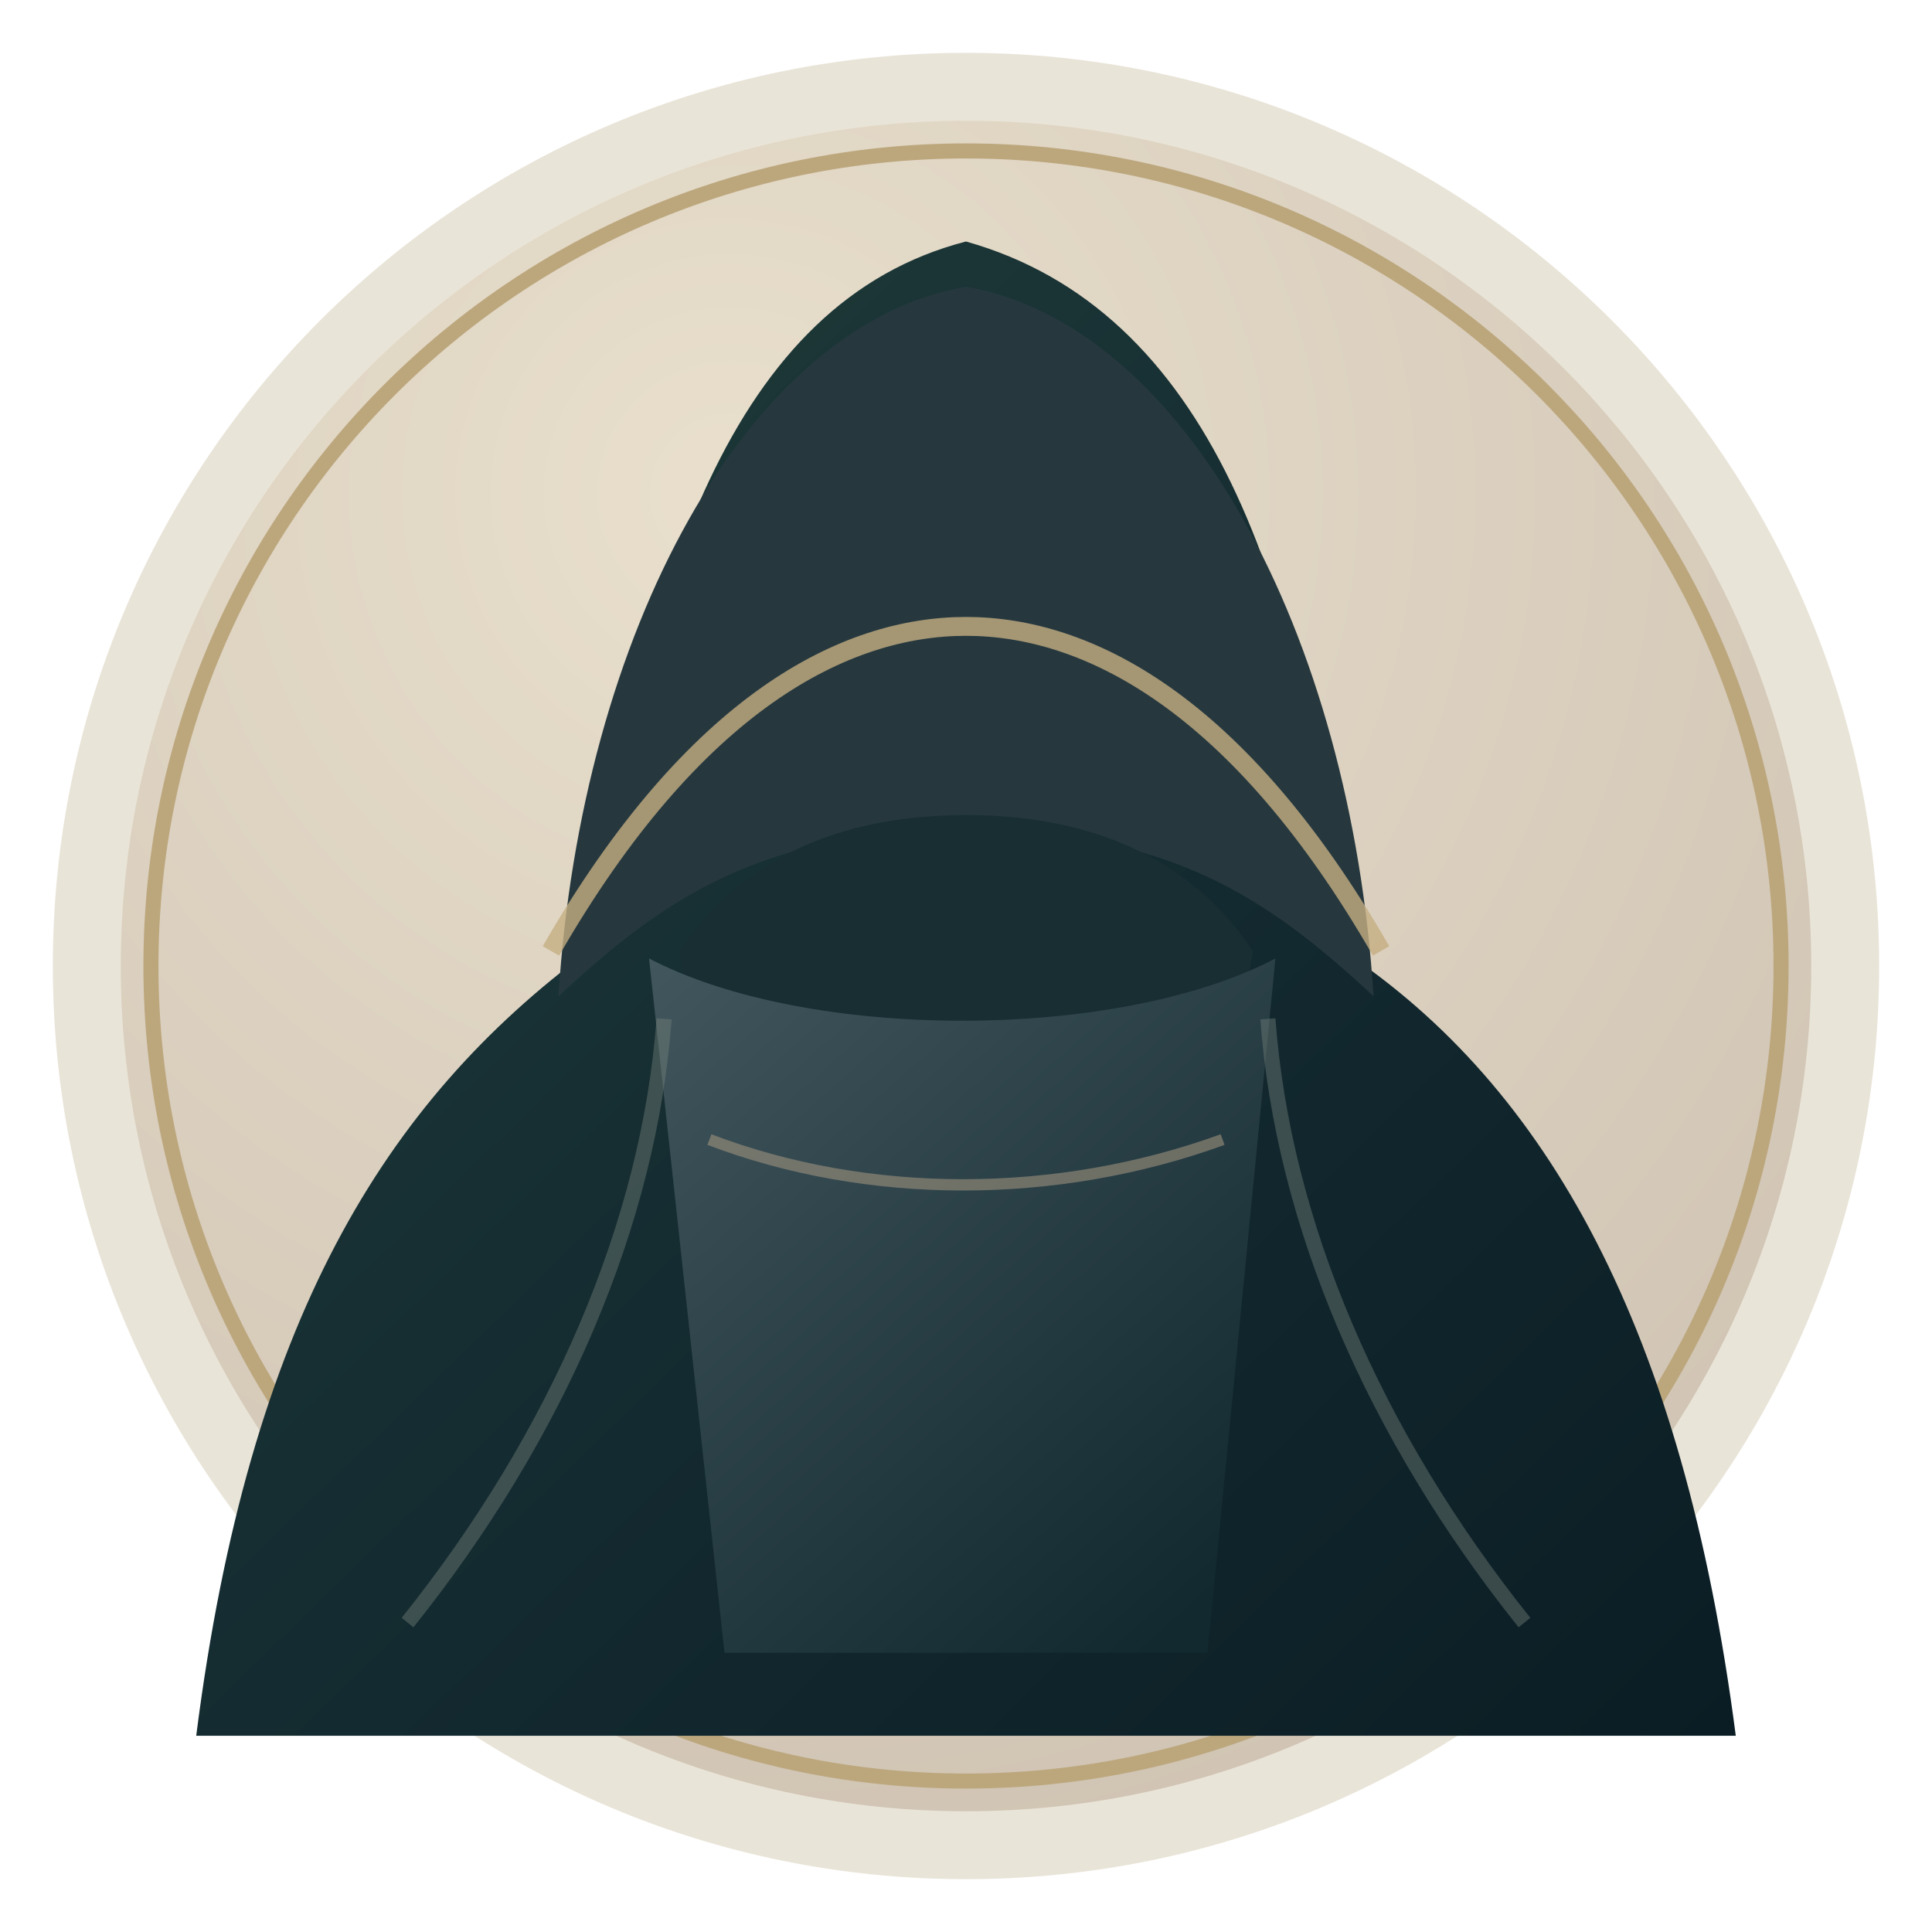
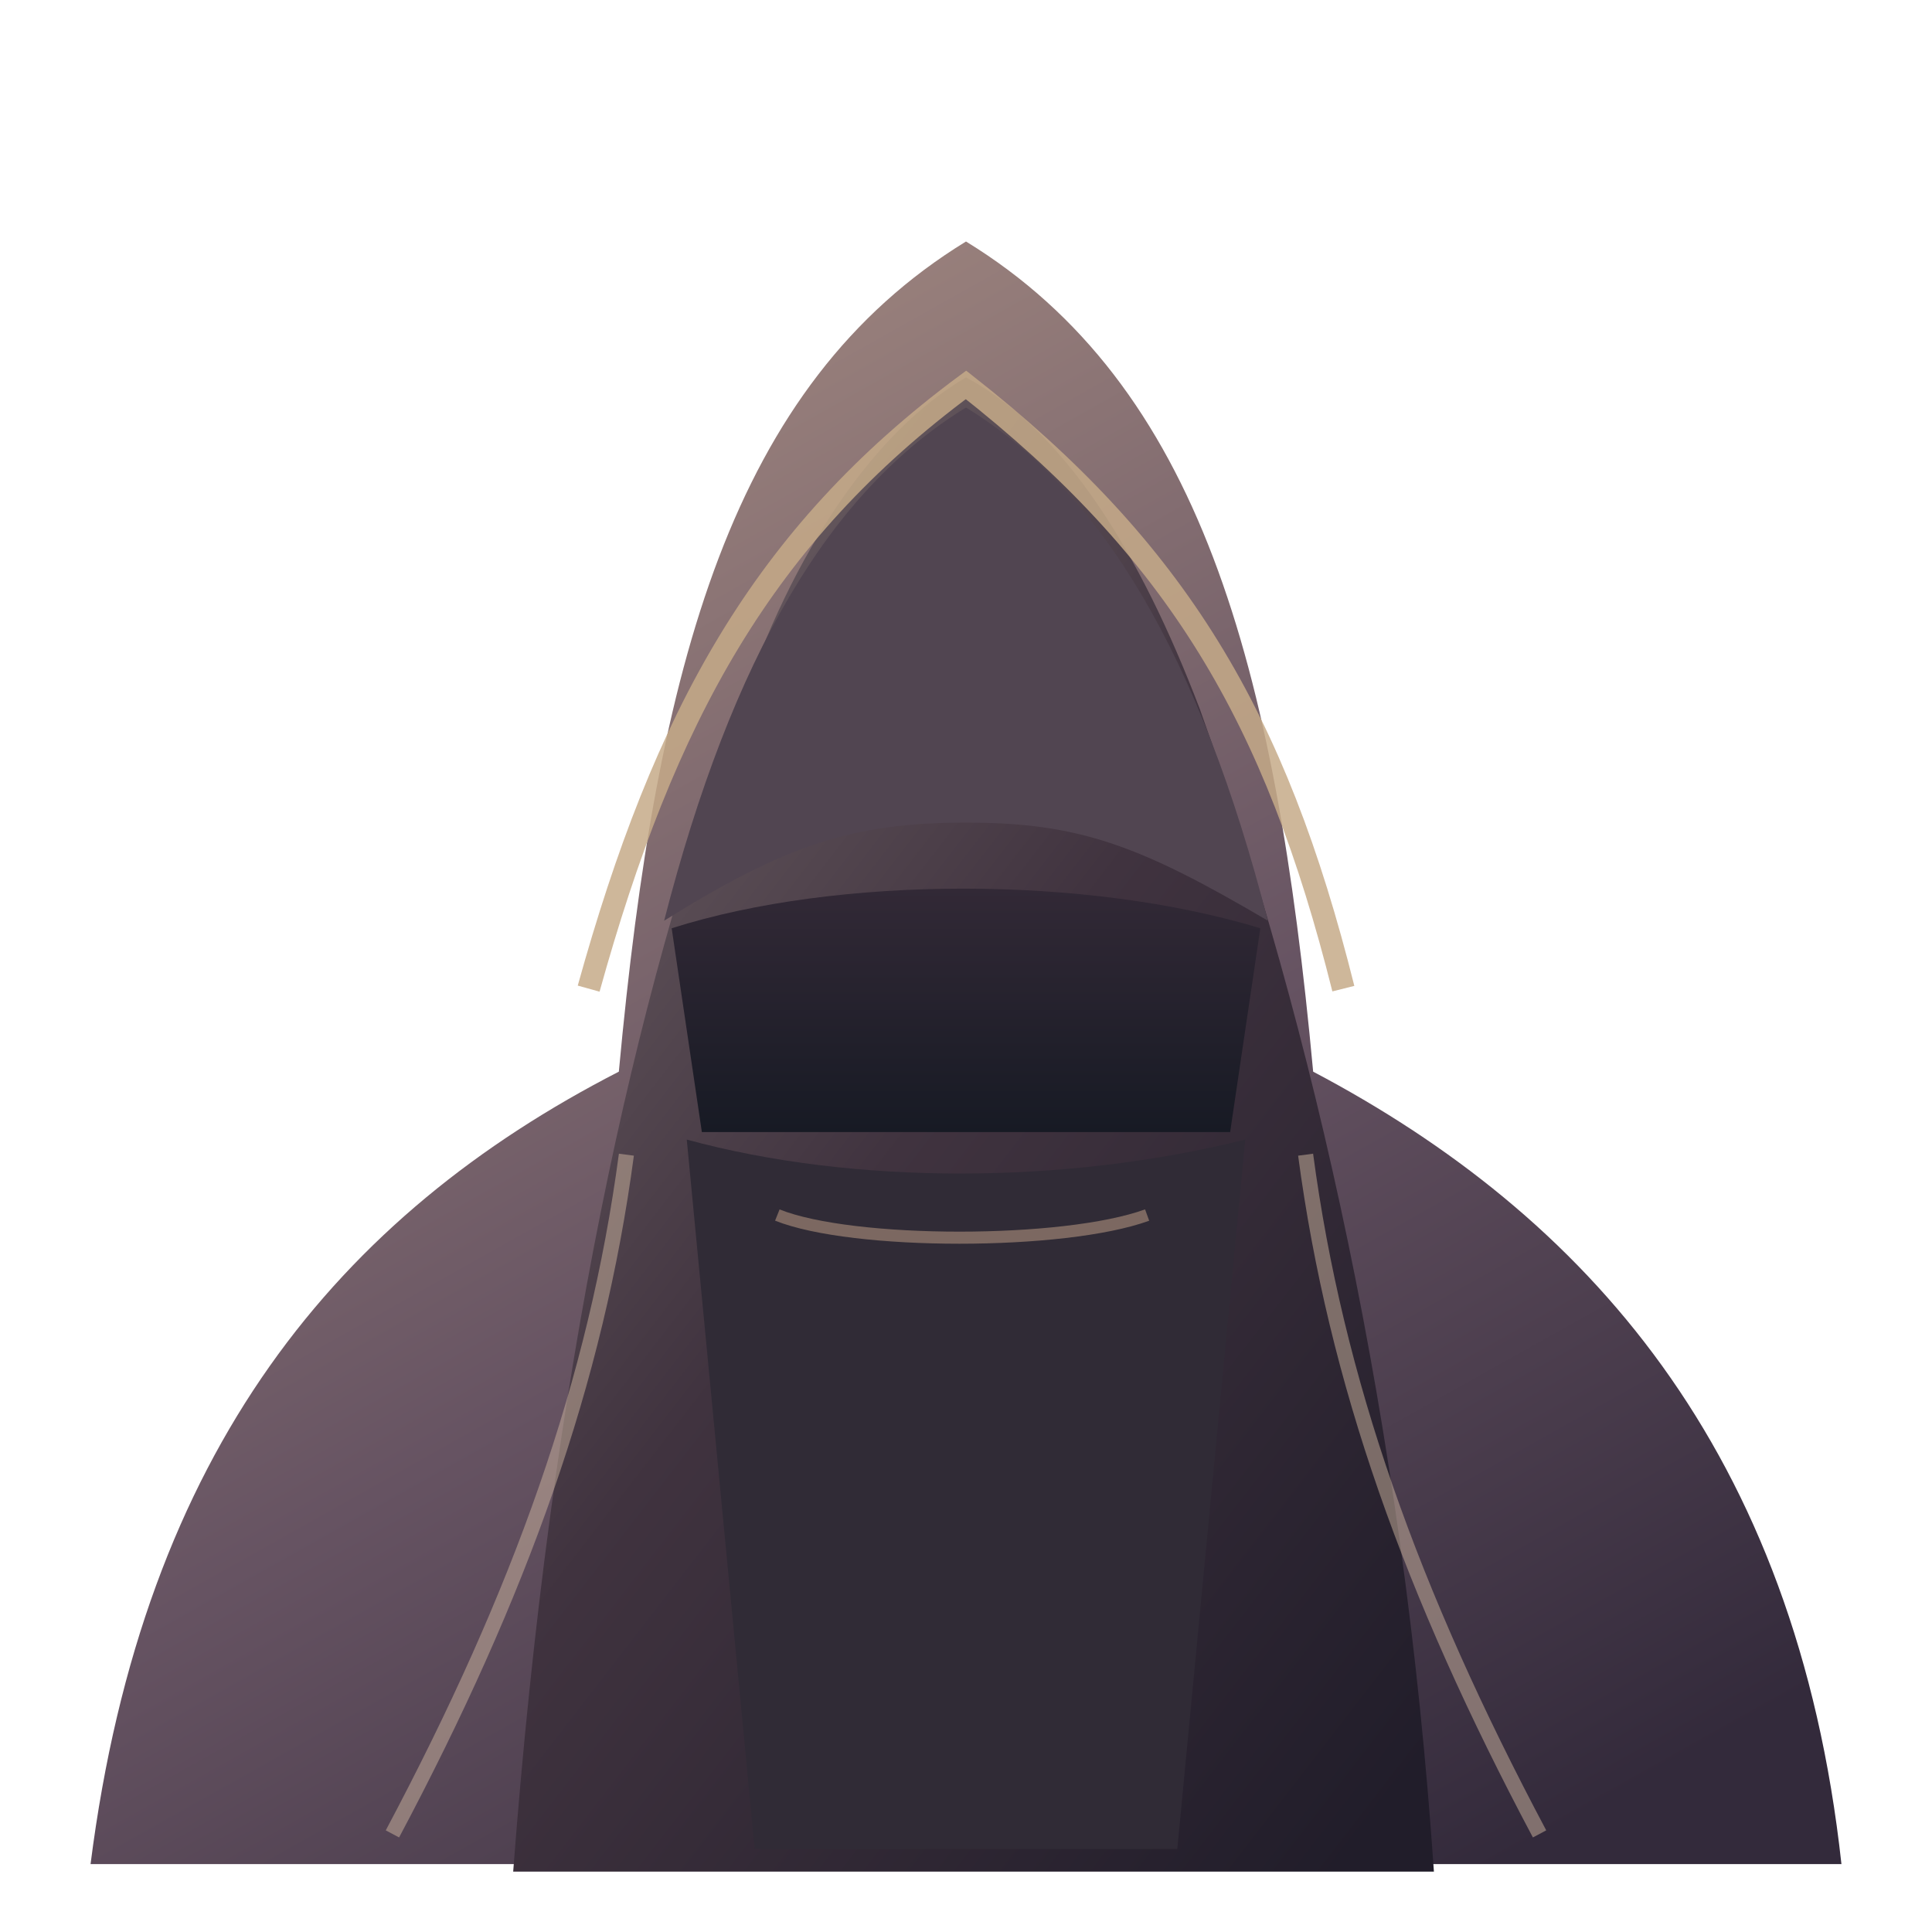
- <svg xmlns="http://www.w3.org/2000/svg" viewBox="0 0 256 256" role="img" aria-label="Stilisiertes Frauenprofil mit Niqab">
+ <svg xmlns="http://www.w3.org/2000/svg" viewBox="0 0 256 256" role="img" aria-label="Freistehende anonyme Frauenfigur mit Niqāb">
  <defs>
-     <radialGradient id="a" cx=".36" cy=".22" r=".86">
-       <stop stop-color="#e7d7b5" />
-       <stop offset="1" stop-color="#9e856c" />
-     </radialGradient>
-     <linearGradient id="b" x1="0" y1="0" x2="1" y2="1">
-       <stop stop-color="#223e3b" />
-       <stop offset=".55" stop-color="#132a30" />
-       <stop offset="1" stop-color="#0b1d24" />
+     <linearGradient id="veil" x1=".1" y1="0" x2=".9" y2="1">
+       <stop stop-color="#75686b" />
+       <stop offset=".47" stop-color="#40333f" />
+       <stop offset="1" stop-color="#211d2a" />
    </linearGradient>
-     <linearGradient id="c" x1="0" y1="0" x2=".8" y2="1">
-       <stop stop-color="#42565d" />
-       <stop offset="1" stop-color="#122930" />
+     <linearGradient id="outer" x1=".2" y1="0" x2=".8" y2="1">
+       <stop stop-color="#a78d83" />
+       <stop offset=".55" stop-color="#665362" />
+       <stop offset="1" stop-color="#332a3b" />
+     </linearGradient>
+     <linearGradient id="shadow" x1="0" y1="0" x2="0" y2="1">
+       <stop stop-color="#322936" />
+       <stop offset="1" stop-color="#171a24" />
    </linearGradient>
  </defs>
-   <circle cx="128" cy="128" r="121" fill="#e9e4d8" />
-   <circle cx="128" cy="128" r="112" fill="url(#a)" opacity=".35" />
-   <circle cx="128" cy="128" r="108" fill="none" stroke="#bca77d" stroke-width="2" />
-   <path d="M26 230C33 175 51 146 78 126c7-49 19-86 50-94 32 9 45 45 50 94 27 18 45 50 52 104Z" fill="url(#b)" />
-   <path d="M74 132c3-48 25-89 54-94 29 5 51 46 54 94-14-13-27-22-54-22s-40 9-54 22Z" fill="#26383e" />
-   <path d="M90 126c8-12 21-18 38-18s30 6 38 18l-4 24H94Z" fill="#182e33" />
-   <path d="M86 127c21 11 62 11 83 0l-9 92H96Z" fill="url(#c)" />
-   <path d="M54 215c20-25 32-53 34-80M202 215c-20-25-32-53-34-80" fill="none" stroke="#78847c" stroke-width="2" opacity=".42" />
-   <path d="M73 126C92 93 112 83 128 83s36 10 55 43" fill="none" stroke="#c4ae82" stroke-width="2.5" opacity=".8" />
-   <path d="M94 151c21 8 46 8 68 0" fill="none" stroke="#a89982" stroke-width="1.5" opacity=".55" />
+   <path d="M12 247c7-55 33-86 70-105 5-54 15-91 46-110 31 19 41 56 46 110 36 19 64 50 70 105Z" fill="url(#outer)" />
+   <path d="M68 248c5-66 16-116 30-154 7-21 18-37 30-44 13 7 23 23 31 44 15 42 27 95 31 154Z" fill="url(#veil)" />
+   <path d="M88 122c9-35 22-57 40-68 18 11 31 33 40 68-17-10-25-13-40-13s-24 3-40 13Z" fill="#514551" />
+   <path d="M89 123c22-7 55-7 78 0l-4 27H93Z" fill="url(#shadow)" />
+   <path d="M91 151c22 6 50 6 74 0l-9 94H100Z" fill="#302b36" />
+   <path d="M78 131c10-36 23-60 50-80 28 22 41 44 50 80" fill="none" stroke="#c6aa88" stroke-width="3" opacity=".85" />
+   <path d="M52 243c17-32 27-60 31-90M204 243c-17-32-27-60-31-90" stroke="#ceb6a0" stroke-width="2" opacity=".5" fill="none" />
+   <path d="M103 161c10 4 38 4 49 0" stroke="#c7a68b" stroke-width="1.6" opacity=".5" fill="none" />
</svg>
